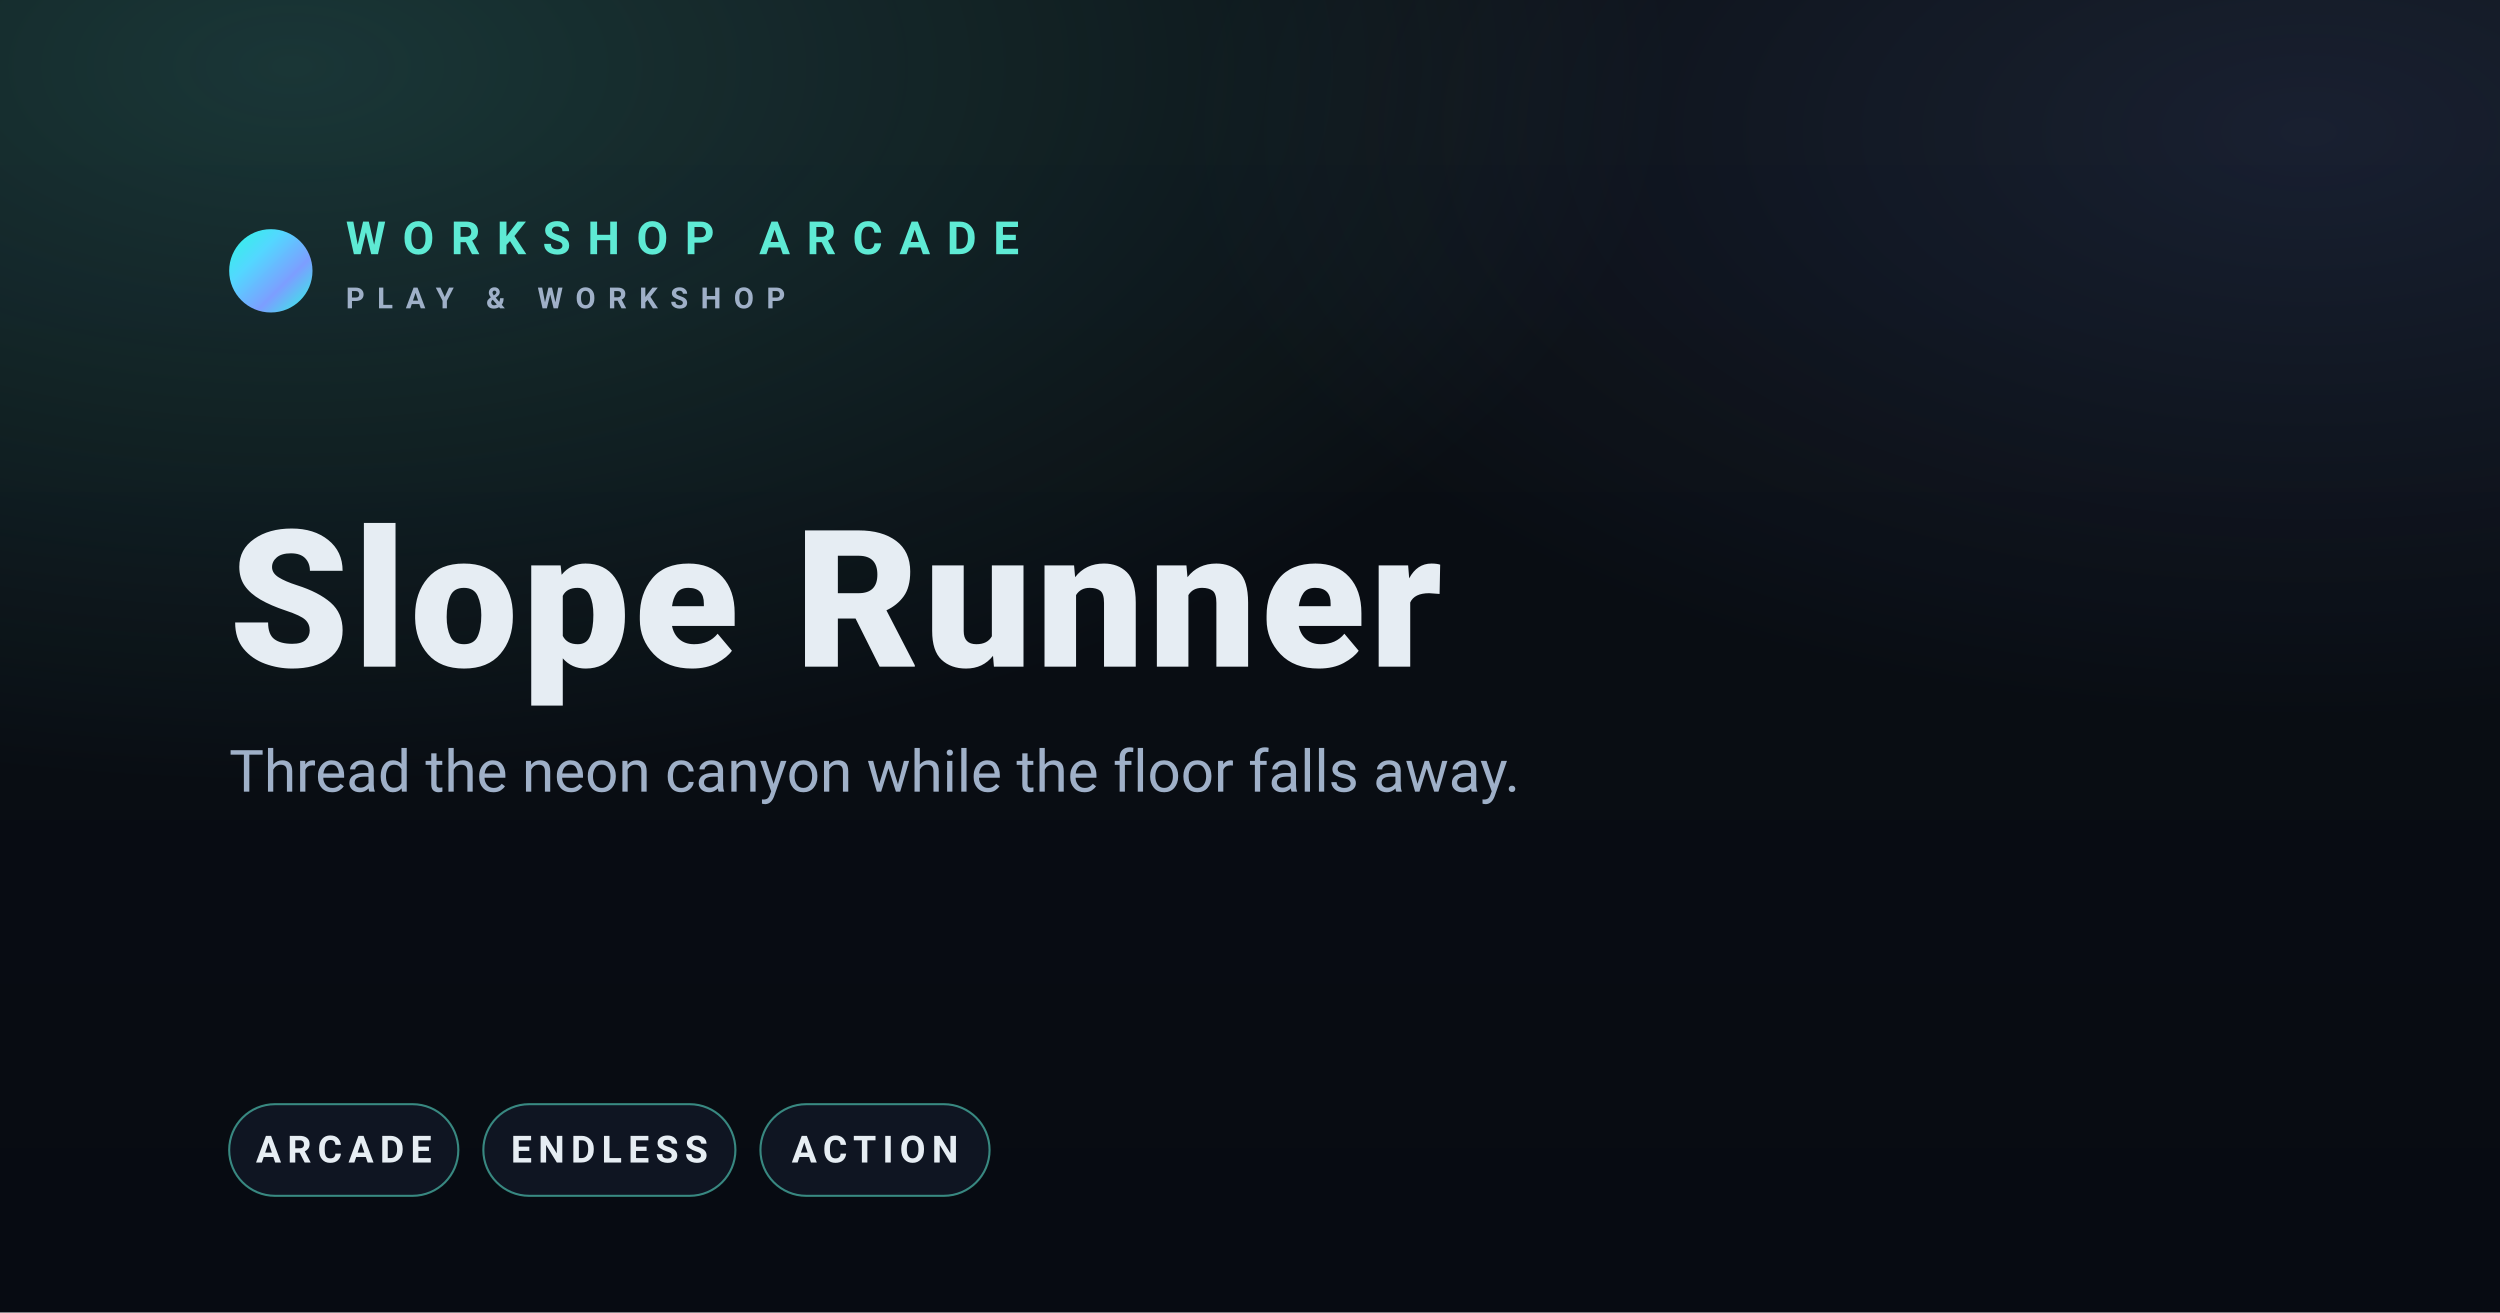
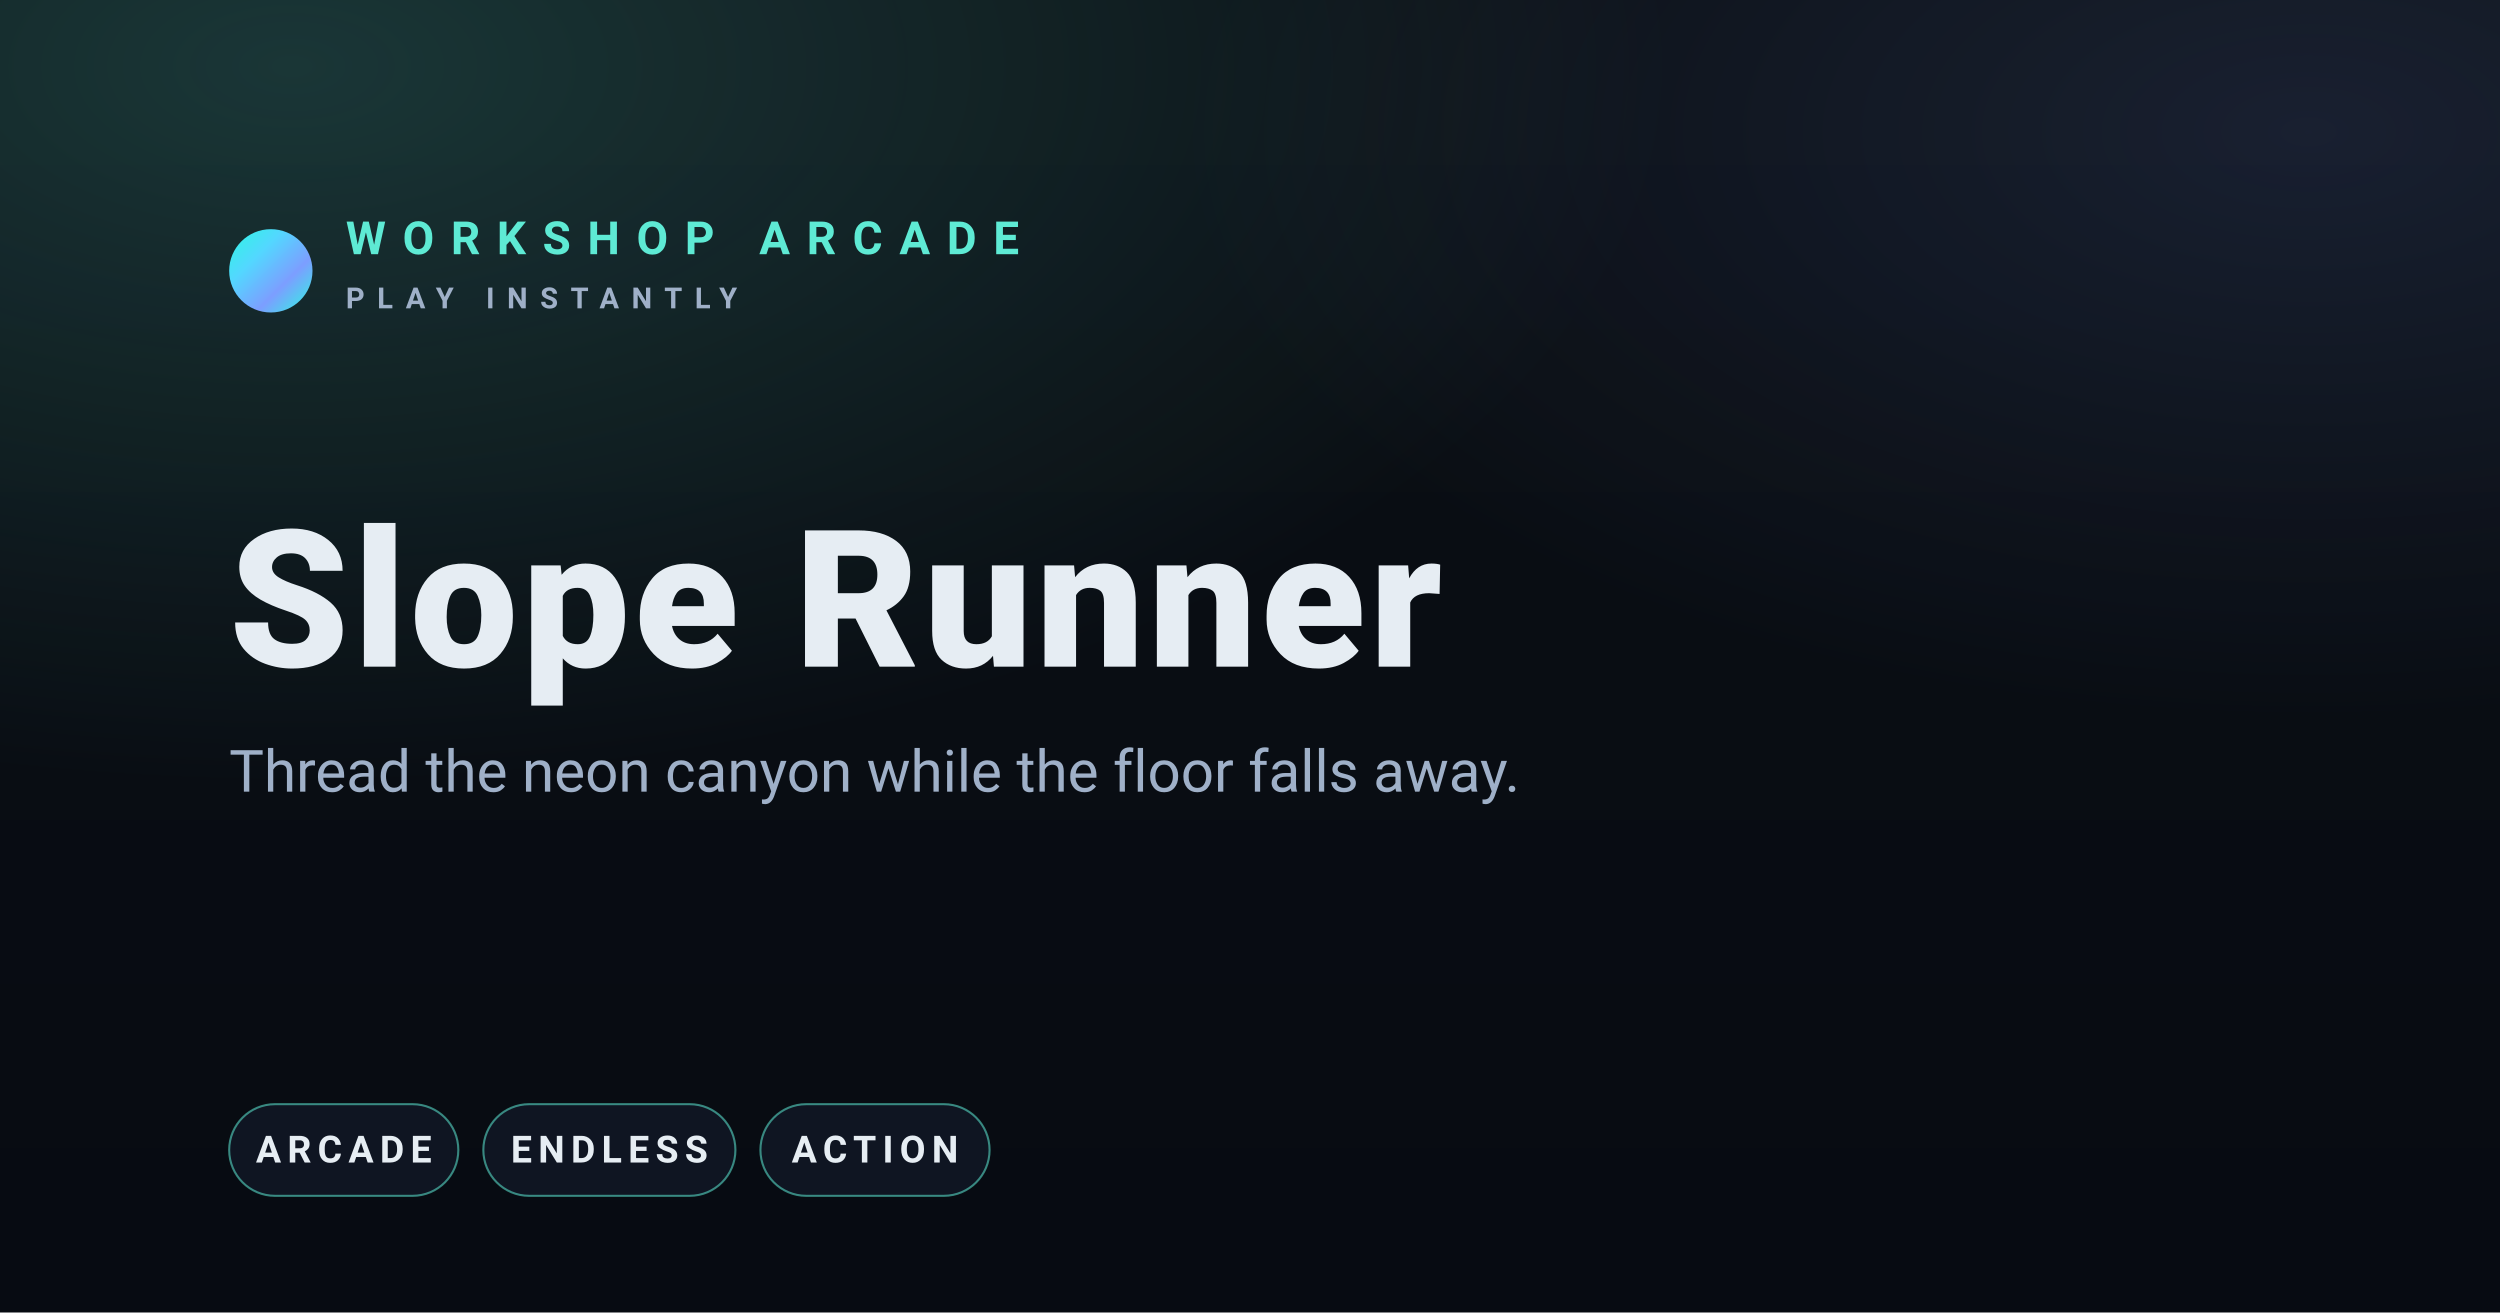
<svg xmlns="http://www.w3.org/2000/svg" viewBox="0 0 1200 630" width="1200" height="630">
  <defs>
    <linearGradient id="bg" x1="0" y1="0" x2="0" y2="1">
      <stop offset="0" stop-color="#0b0f14" />
      <stop offset="1" stop-color="#070b12" />
    </linearGradient>
    <radialGradient id="glow-teal" cx="0.12" cy="0.05" r="0.55">
      <stop offset="0" stop-color="#5eead4" stop-opacity="0.18" />
      <stop offset="1" stop-color="#5eead4" stop-opacity="0" />
    </radialGradient>
    <radialGradient id="glow-indigo" cx="0.92" cy="0.1" r="0.45">
      <stop offset="0" stop-color="#7c9eff" stop-opacity="0.12" />
      <stop offset="1" stop-color="#7c9eff" stop-opacity="0" />
    </radialGradient>
    <linearGradient id="dot" x1="0" y1="0" x2="1" y2="1">
      <stop offset="0" stop-color="#2cf8e2" />
      <stop offset="0.33" stop-color="#53d7ff" />
      <stop offset="0.66" stop-color="#7c9eff" />
      <stop offset="1" stop-color="#2cf8e2" />
    </linearGradient>
  </defs>
  <rect width="1200" height="630" fill="url(#bg)" />
  <rect width="1200" height="630" fill="url(#glow-teal)" />
  <rect width="1200" height="630" fill="url(#glow-indigo)" />
  <g transform="translate(110 110)">
    <circle cx="20" cy="20" r="20" fill="url(#dot)" />
    <text x="56" y="12" font-family="ui-sans-serif, system-ui, -apple-system, &quot;Segoe UI&quot;, Roboto, Helvetica, Arial, sans-serif" font-size="22" letter-spacing="8" fill="#5eead4" font-weight="700">WORKSHOP ARCADE</text>
-     <text x="56" y="38" font-family="ui-sans-serif, system-ui, -apple-system, &quot;Segoe UI&quot;, Roboto, Helvetica, Arial, sans-serif" font-size="14" letter-spacing="6" fill="#9fb0c8" font-weight="600" text-transform="uppercase">PLAY &amp; WORKSHOP</text>
+     <text x="56" y="38" font-family="ui-sans-serif, system-ui, -apple-system, &quot;Segoe UI&quot;, Roboto, Helvetica, Arial, sans-serif" font-size="14" letter-spacing="6" fill="#9fb0c8" font-weight="600" text-transform="uppercase">PLAY INSTANTLY</text>
  </g>
  <text x="110" y="320" font-family="ui-sans-serif, system-ui, -apple-system, &quot;Segoe UI&quot;, Roboto, Helvetica, Arial, sans-serif" font-size="92" letter-spacing="2" fill="#e6edf3" font-weight="800">Slope Runner</text>
  <text x="110" y="380" font-family="ui-sans-serif, system-ui, -apple-system, &quot;Segoe UI&quot;, Roboto, Helvetica, Arial, sans-serif" font-size="28" fill="#9fb0c8">Thread the neon canyon while the floor falls away.</text>
  <g transform="translate(110 530)" font-family="ui-sans-serif, system-ui, -apple-system, &quot;Segoe UI&quot;, Roboto, Helvetica, Arial, sans-serif">
    <rect x="0" y="0" rx="22" ry="22" width="110" height="44" fill="#0f1522" stroke="#5eead4" stroke-opacity="0.55" stroke-width="1" />
    <text x="55" y="28" text-anchor="middle" fill="#e6edf3" font-size="18" font-weight="700" letter-spacing="3" font-family="ui-sans-serif, system-ui, -apple-system, &quot;Segoe UI&quot;, Roboto, Helvetica, Arial, sans-serif">ARCADE</text>
    <rect x="122" y="0" rx="22" ry="22" width="121" height="44" fill="#0f1522" stroke="#5eead4" stroke-opacity="0.55" stroke-width="1" />
    <text x="182.5" y="28" text-anchor="middle" fill="#e6edf3" font-size="18" font-weight="700" letter-spacing="3" font-family="ui-sans-serif, system-ui, -apple-system, &quot;Segoe UI&quot;, Roboto, Helvetica, Arial, sans-serif">ENDLESS</text>
    <rect x="255" y="0" rx="22" ry="22" width="110" height="44" fill="#0f1522" stroke="#5eead4" stroke-opacity="0.55" stroke-width="1" />
    <text x="310" y="28" text-anchor="middle" fill="#e6edf3" font-size="18" font-weight="700" letter-spacing="3" font-family="ui-sans-serif, system-ui, -apple-system, &quot;Segoe UI&quot;, Roboto, Helvetica, Arial, sans-serif">ACTION</text>
  </g>
</svg>
